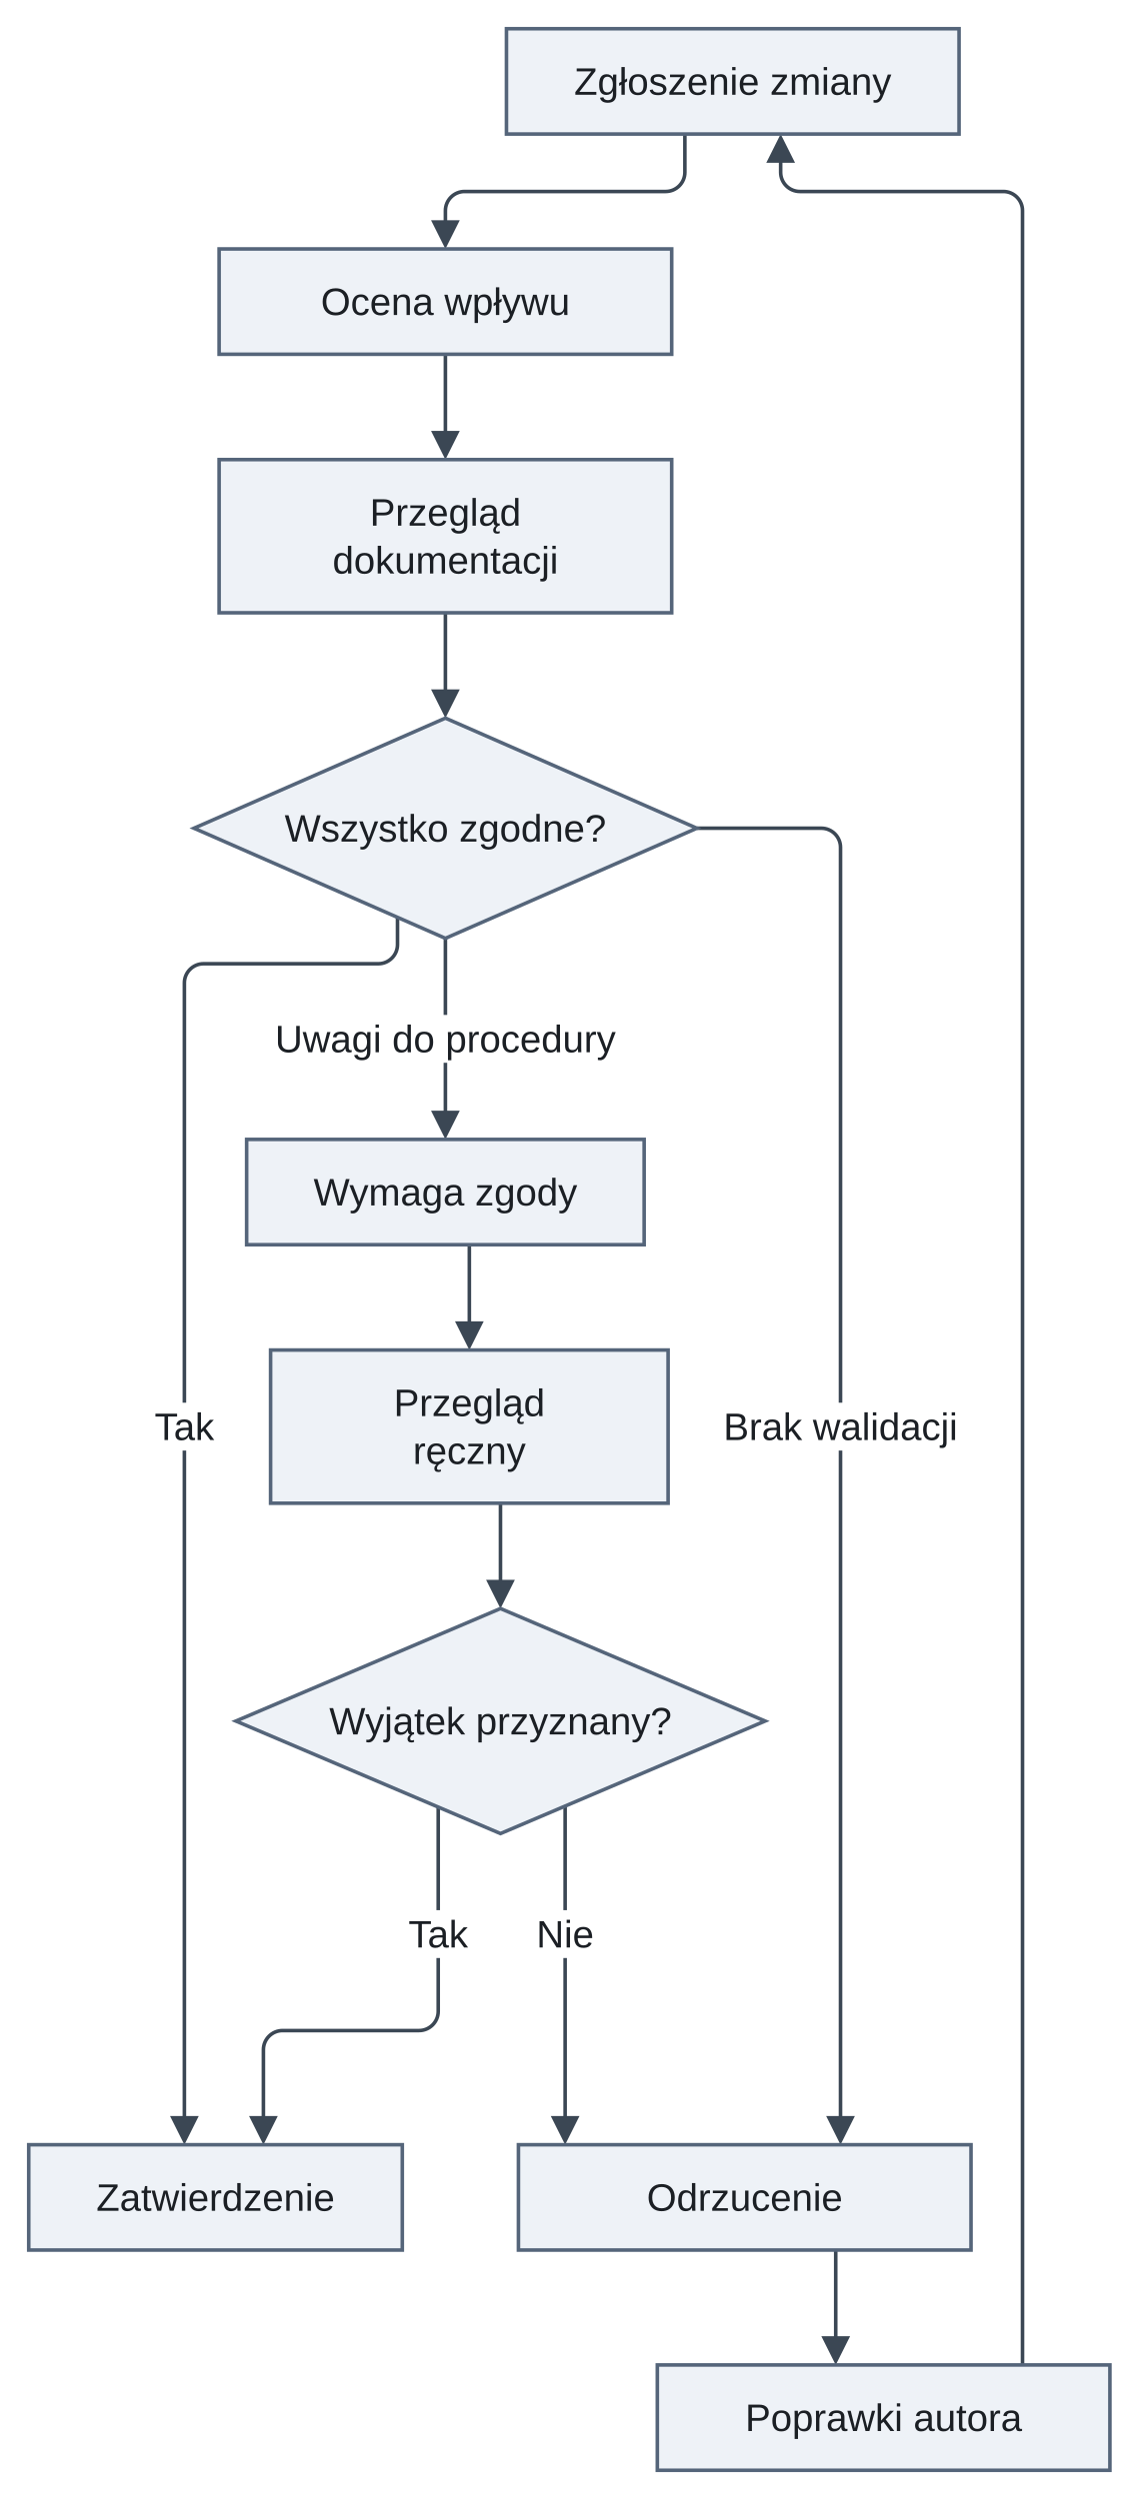
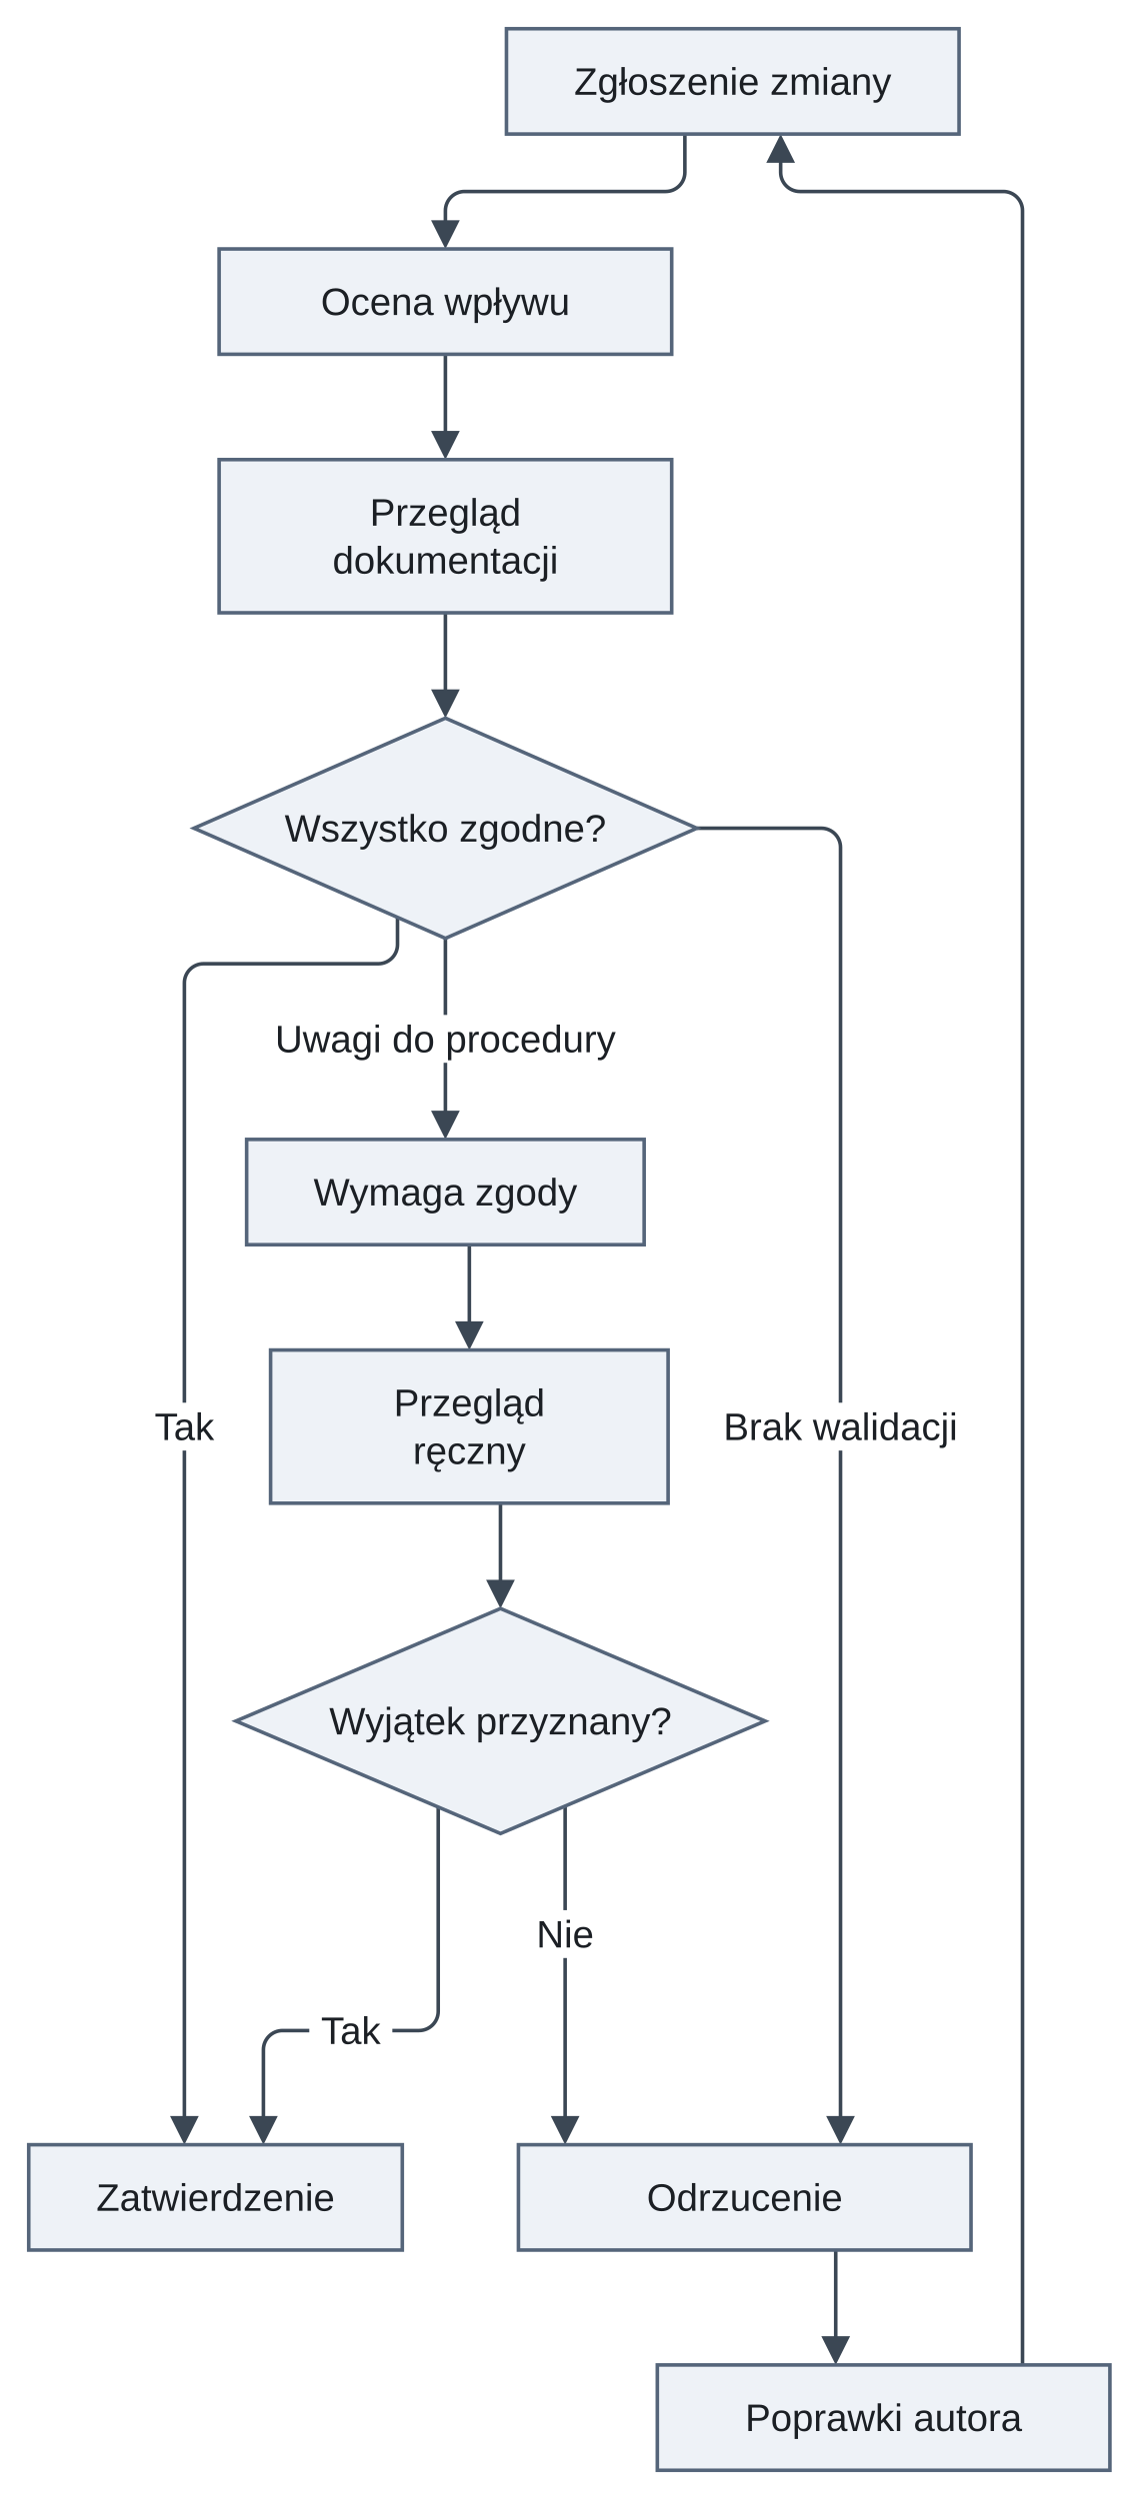
<svg xmlns="http://www.w3.org/2000/svg" version="1.1" width="475.5" height="1044" viewBox="-12 -12 475.5 1044" role="img" font-family="Arimo, Arial, 'Liberation Sans', sans-serif" font-size="16">
  <defs>
-     <clipPath id="label-holes-aec6ccb5">
-       <path d="M-12 -12 L463.5 -12 L463.5 1032 L-12 1032 M47.66 574 L47.66 594 L82.34 594 L82.34 574 M98.85 412 L98.85 432 L249.15 432 L249.15 412 M286.09 574 L286.09 594 L391.91 594 L391.91 574 M153.66 786 L153.66 806 L188.34 806 L188.34 786 M208 786 L208 806 L240 806 L240 786" />
+     <clipPath id="label-holes-30608ddd">
+       <path d="M-12 -12 L463.5 -12 L463.5 1032 L-12 1032 M47.66 574 L47.66 594 L82.34 594 L82.34 574 M98.85 412 L98.85 432 L249.15 432 L249.15 412 M286.09 574 L286.09 594 L391.91 594 L391.91 574 M117.16 826.3 L117.16 846.3 L151.84 846.3 L151.84 826.3 M208 786 L208 806 L240 806 L240 786" />
    </clipPath>
  </defs>
  <path class="edge" d="M274 44 L274 60 C274 64.4 270.4 68 266 68 L182 68 C177.6 68 174 71.6 174 76 L174 83.6" fill="none" stroke="#3b4754" stroke-width="1.5" />
  <path class="edge" d="M174 136 L174 171.6" fill="none" stroke="#3b4754" stroke-width="1.5" />
  <path class="edge" d="M174 244 L174 279.6" fill="none" stroke="#3b4754" stroke-width="1.5" />
-   <g clip-path="url(#label-holes-aec6ccb5)">
+   <g clip-path="url(#label-holes-30608ddd)">
    <path class="edge" d="M154 371.24 L154 382.62 C154 387.02 150.4 390.62 146 390.62 L73 390.62 C68.6 390.62 65 394.22 65 398.62 L65 410 L65 875.6" fill="none" stroke="#3b4754" stroke-width="1.5" />
  </g>
-   <g clip-path="url(#label-holes-aec6ccb5)">
+   <g clip-path="url(#label-holes-30608ddd)">
    <path class="edge" d="M174 380 L174 455.6" fill="none" stroke="#3b4754" stroke-width="1.5" />
  </g>
-   <g clip-path="url(#label-holes-aec6ccb5)">
+   <g clip-path="url(#label-holes-30608ddd)">
    <path class="edge" d="M279 334 L331 334 C335.4 334 339 337.6 339 342 L339 380 L339 875.6" fill="none" stroke="#3b4754" stroke-width="1.5" />
  </g>
  <path class="edge" d="M184 508 L184 543.6" fill="none" stroke="#3b4754" stroke-width="1.5" />
  <path class="edge" d="M197 616 L197 651.6" fill="none" stroke="#3b4754" stroke-width="1.5" />
-   <g clip-path="url(#label-holes-aec6ccb5)">
+   <g clip-path="url(#label-holes-30608ddd)">
    <path class="edge" d="M171 742.94 L171 808 L171 828.3 C171 832.7 167.4 836.3 163 836.3 L106 836.3 C101.6 836.3 98 839.9 98 844.3 L98 875.6" fill="none" stroke="#3b4754" stroke-width="1.5" />
  </g>
-   <g clip-path="url(#label-holes-aec6ccb5)">
+   <g clip-path="url(#label-holes-30608ddd)">
    <path class="edge" d="M224 742.52 L224 875.6" fill="none" stroke="#3b4754" stroke-width="1.5" />
  </g>
  <path class="edge" d="M337 928 L337 967.6" fill="none" stroke="#3b4754" stroke-width="1.5" />
-   <g clip-path="url(#label-holes-aec6ccb5)">
+   <g clip-path="url(#label-holes-30608ddd)">
    <path class="edge" d="M314 52.4 L314 60 C314 64.4 317.6 68 322 68 L407 68 C411.4 68 415 71.6 415 76 L415 92 L415 976" fill="none" stroke="#3b4754" stroke-width="1.5" />
  </g>
  <polygon class="arrowhead" points="174,92 168,80 180,80" fill="#3b4754" />
  <polygon class="arrowhead" points="174,180 168,168 180,168" fill="#3b4754" />
  <polygon class="arrowhead" points="174,288 168,276 180,276" fill="#3b4754" />
  <polygon class="arrowhead" points="65,884 59,872 71,872" fill="#3b4754" />
  <polygon class="arrowhead" points="174,464 168,452 180,452" fill="#3b4754" />
  <polygon class="arrowhead" points="339,884 333,872 345,872" fill="#3b4754" />
  <polygon class="arrowhead" points="184,552 178,540 190,540" fill="#3b4754" />
  <polygon class="arrowhead" points="197,660 191,648 203,648" fill="#3b4754" />
  <polygon class="arrowhead" points="98,884 92,872 104,872" fill="#3b4754" />
  <polygon class="arrowhead" points="224,884 218,872 230,872" fill="#3b4754" />
  <polygon class="arrowhead" points="337,976 331,964 343,964" fill="#3b4754" />
  <polygon class="arrowhead" points="314,44 320,56 308,56" fill="#3b4754" />
  <rect class="node" x="199.5" y="0" width="189" height="44" fill="#eef2f7" stroke="#55657a" stroke-width="1.5" />
  <rect class="node" x="79.5" y="92" width="189" height="44" fill="#eef2f7" stroke="#55657a" stroke-width="1.5" />
  <rect class="node" x="79.5" y="180" width="189" height="64" fill="#eef2f7" stroke="#55657a" stroke-width="1.5" />
  <polygon class="node" points="174,288 279,334 174,380 69,334" fill="#eef2f7" stroke="#55657a" stroke-width="1.5" />
  <rect class="node" x="91" y="464" width="166" height="44" fill="#eef2f7" stroke="#55657a" stroke-width="1.5" />
  <rect class="node" x="101" y="552" width="166" height="64" fill="#eef2f7" stroke="#55657a" stroke-width="1.5" />
  <polygon class="node" points="197,660 307.5,707 197,754 86.5,707" fill="#eef2f7" stroke="#55657a" stroke-width="1.5" />
  <rect class="node" x="0" y="884" width="156" height="44" fill="#eef2f7" stroke="#55657a" stroke-width="1.5" />
  <rect class="node" x="204.5" y="884" width="189" height="44" fill="#eef2f7" stroke="#55657a" stroke-width="1.5" />
  <rect class="node" x="262.5" y="976" width="189" height="44" fill="#eef2f7" stroke="#55657a" stroke-width="1.5" />
  <text class="node-label" x="294" y="27.6" text-anchor="middle" fill="#1b1f24">Zgłoszenie zmiany</text>
  <text class="node-label" x="174" y="119.6" text-anchor="middle" fill="#1b1f24">Ocena wpływu</text>
  <text class="node-label" x="174" y="207.6" text-anchor="middle" fill="#1b1f24">Przegląd</text>
  <text class="node-label" x="174" y="227.6" text-anchor="middle" fill="#1b1f24">dokumentacji</text>
  <text class="node-label" x="174" y="339.6" text-anchor="middle" fill="#1b1f24">Wszystko zgodne?</text>
  <text class="node-label" x="174" y="491.6" text-anchor="middle" fill="#1b1f24">Wymaga zgody</text>
  <text class="node-label" x="184" y="579.6" text-anchor="middle" fill="#1b1f24">Przegląd</text>
  <text class="node-label" x="184" y="599.6" text-anchor="middle" fill="#1b1f24">ręczny</text>
  <text class="node-label" x="197" y="712.6" text-anchor="middle" fill="#1b1f24">Wyjątek przyznany?</text>
  <text class="node-label" x="78" y="911.6" text-anchor="middle" fill="#1b1f24">Zatwierdzenie</text>
  <text class="node-label" x="299" y="911.6" text-anchor="middle" fill="#1b1f24">Odrzucenie</text>
  <text class="node-label" x="357" y="1003.6" text-anchor="middle" fill="#1b1f24">Poprawki autora</text>
  <text class="edge-label" x="65" y="589.6" text-anchor="middle" fill="#1b1f24">Tak</text>
  <text class="edge-label" x="174" y="427.6" text-anchor="middle" fill="#1b1f24">Uwagi do procedury</text>
  <text class="edge-label" x="339" y="589.6" text-anchor="middle" fill="#1b1f24">Brak walidacji</text>
-   <text class="edge-label" x="171" y="801.6" text-anchor="middle" fill="#1b1f24">Tak</text>
+   <text class="edge-label" x="134.5" y="841.9" text-anchor="middle" fill="#1b1f24">Tak</text>
  <text class="edge-label" x="224" y="801.6" text-anchor="middle" fill="#1b1f24">Nie</text>
</svg>
